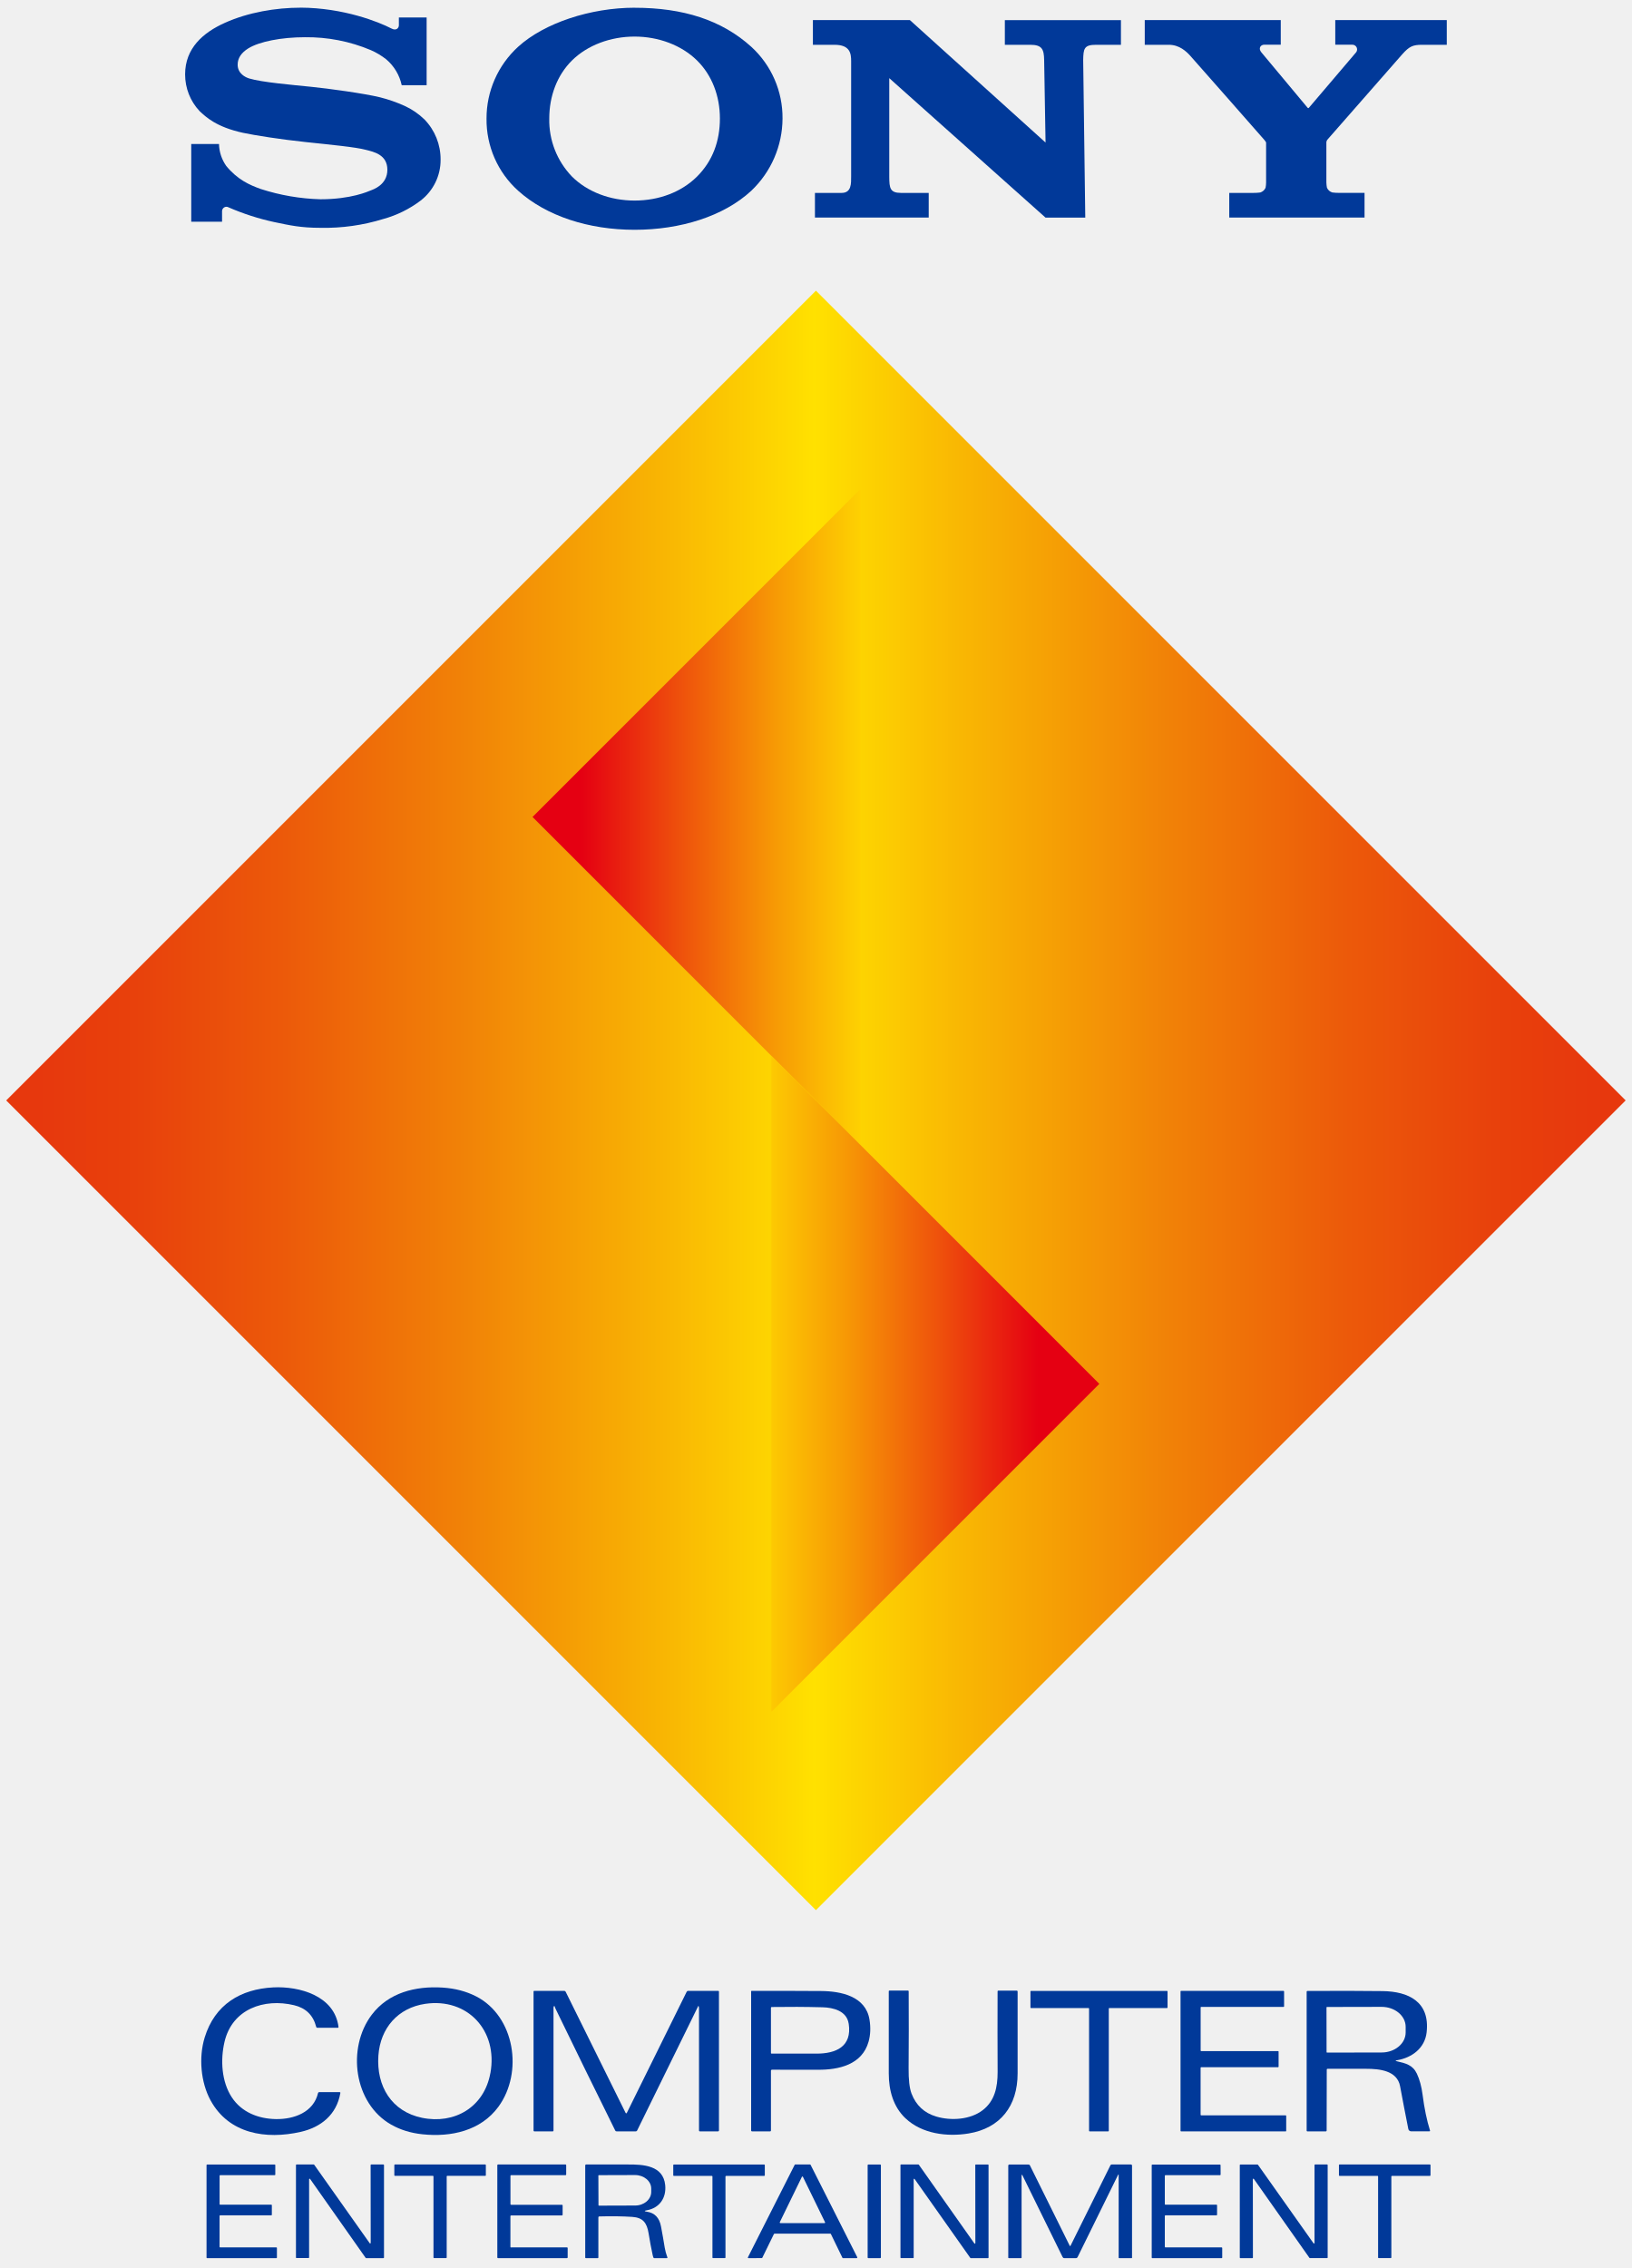
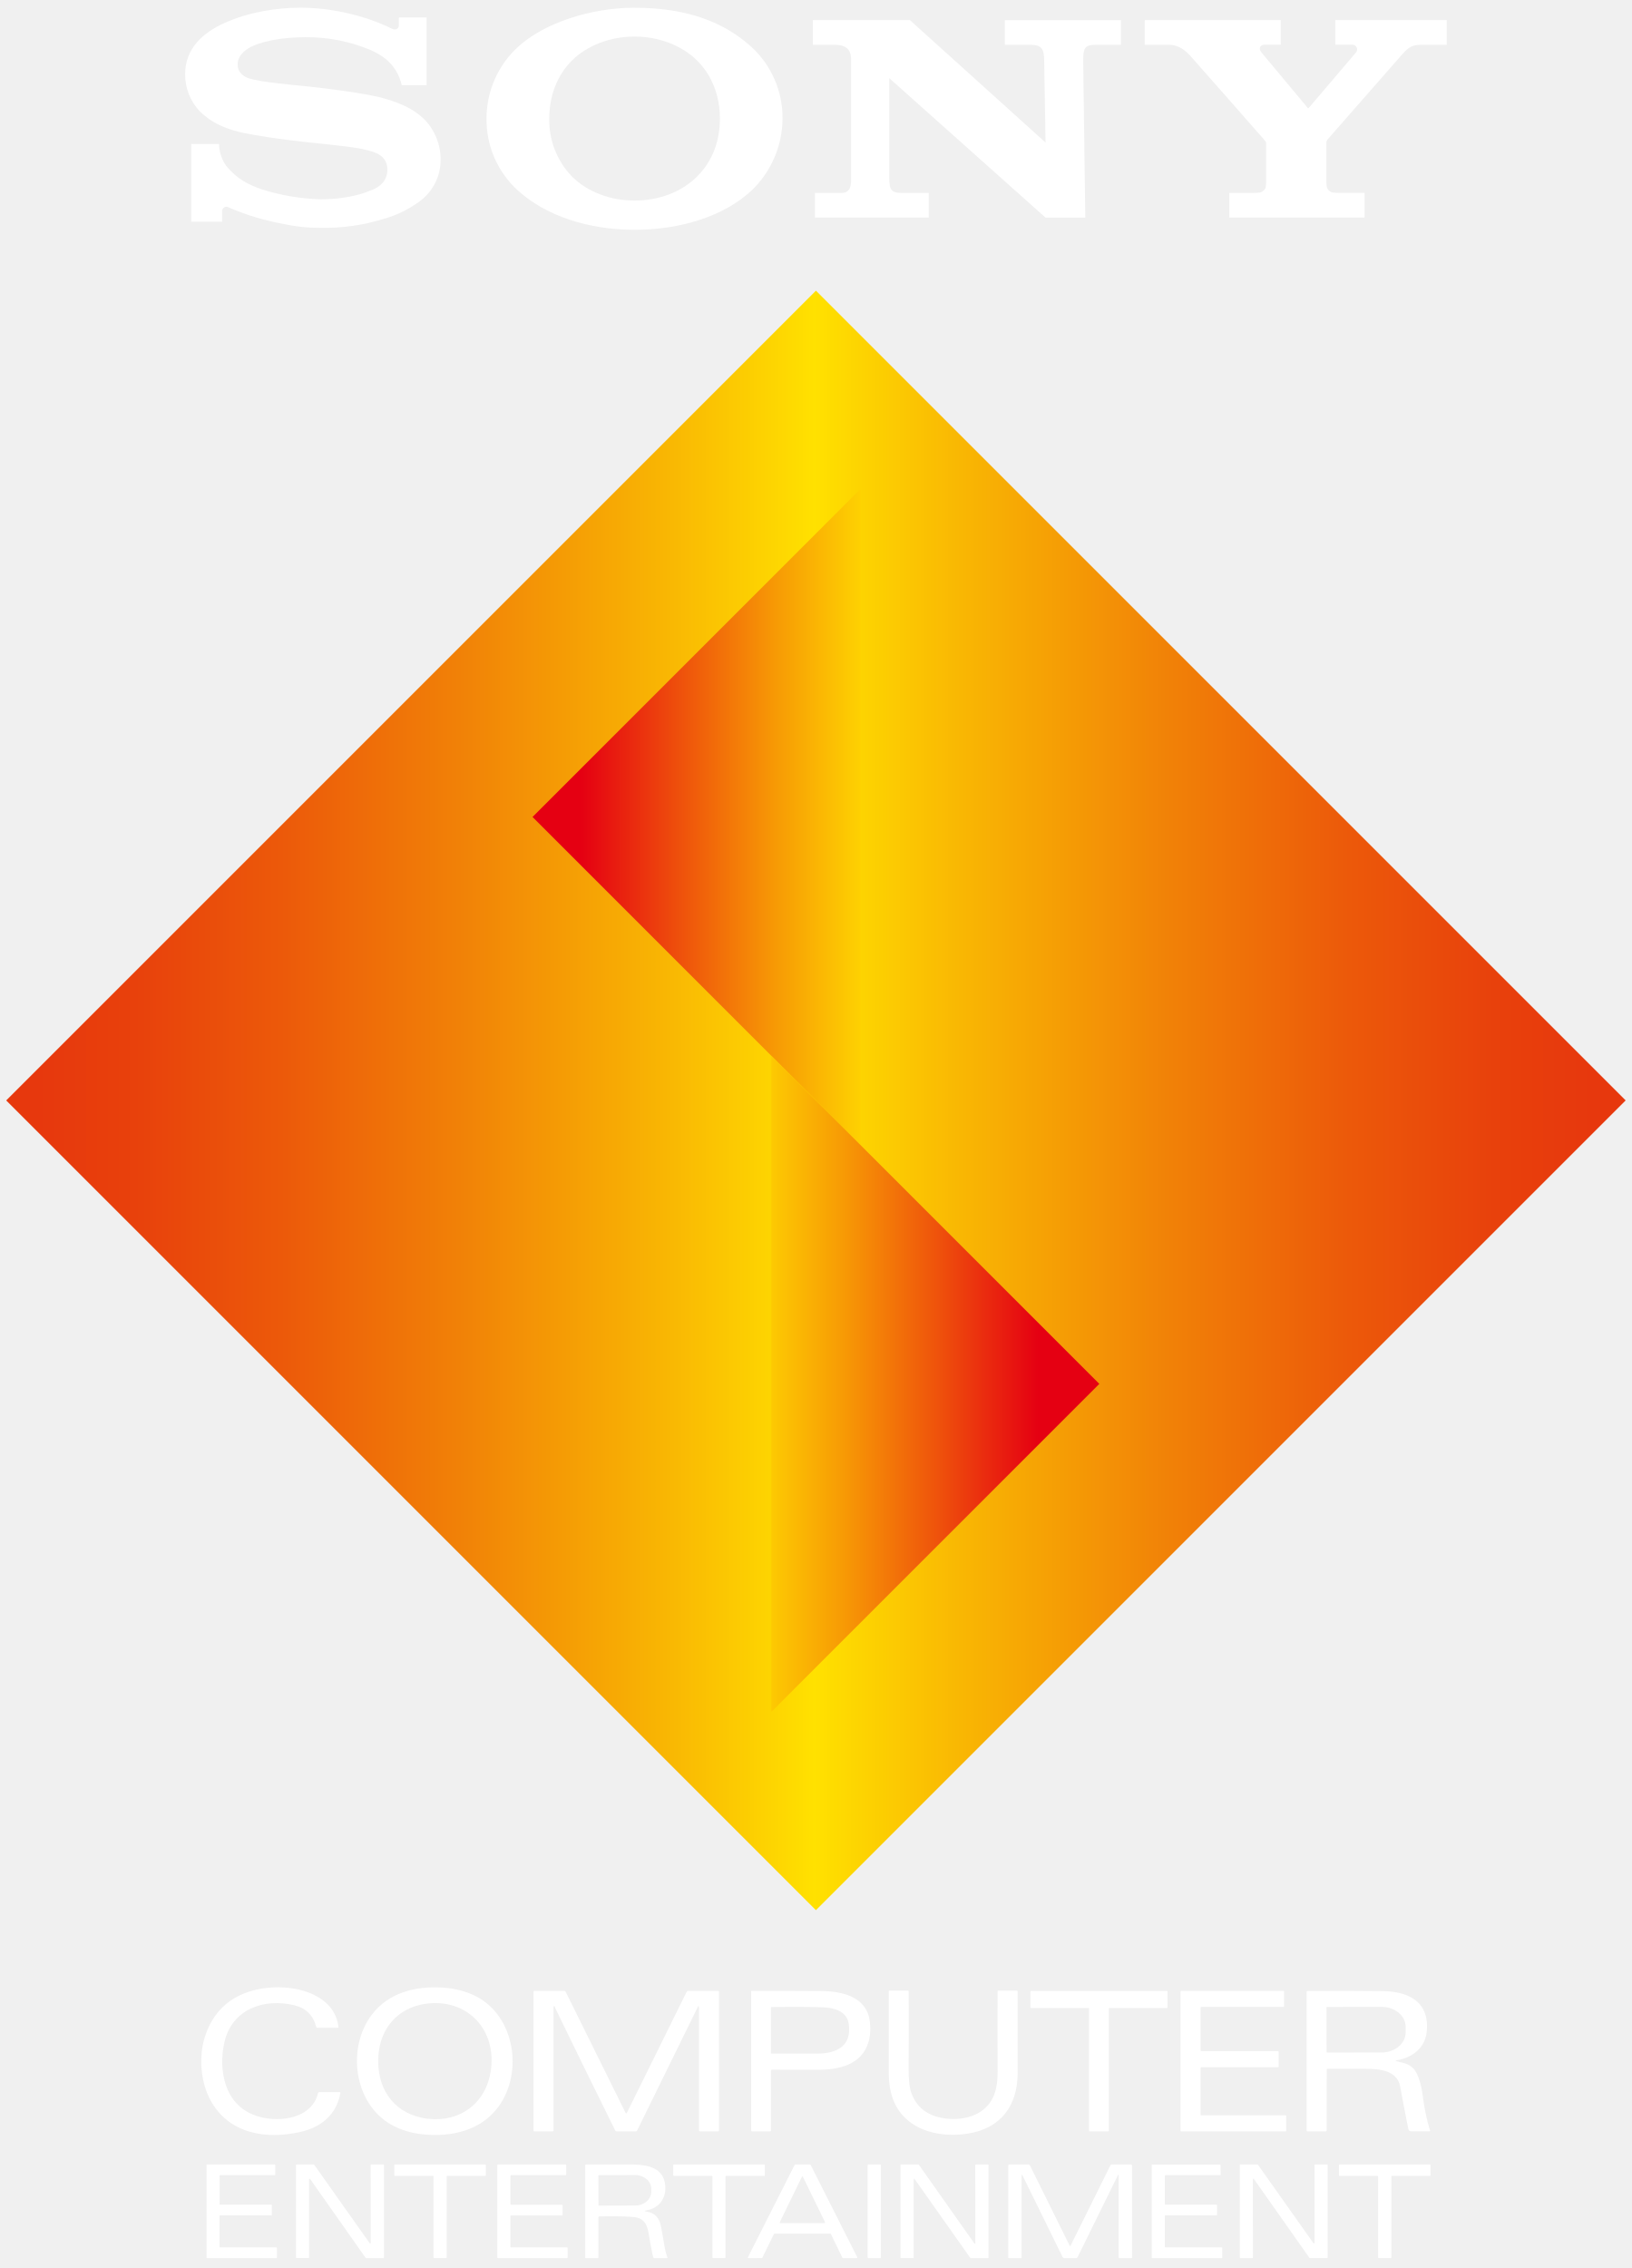
- <svg xmlns="http://www.w3.org/2000/svg" xmlns:xlink="http://www.w3.org/1999/xlink" id="Capa_1" data-name="Capa 1" viewBox="0 0 431 599">
+ <svg xmlns="http://www.w3.org/2000/svg" xmlns:xlink="http://www.w3.org/1999/xlink" viewBox="0 0 431 599">
  <defs>
    <style>
      .cls-1 {
        fill: url(#Degradado_sin_nombre_3);
      }
- 
      .cls-1, .cls-2, .cls-3, .cls-4 {
        stroke-width: 0px;
      }
- 
      .cls-2 {
        fill: url(#Degradado_sin_nombre_2);
      }
- 
      .cls-3 {
        fill: url(#Degradado_sin_nombre_3-2);
      }
- 
      .cls-4 {
-         fill: #013999;
+         fill: #fff;
      }
    </style>
-     <linearGradient id="Degradado_sin_nombre_2" data-name="Degradado sin nombre 2" x1="642.74" y1="651.15" x2="691.73" y2="651.15" gradientTransform="translate(-5609.8 5975.49) scale(8.73 -8.73)" gradientUnits="userSpaceOnUse">
+     <linearGradient id="Degradado_sin_nombre_2" x1="642.74" y1="651.15" x2="691.73" y2="651.15" gradientTransform="translate(-5609.8 5975.49) scale(8.73 -8.73)" gradientUnits="userSpaceOnUse">
      <stop offset="0" stop-color="#e7380d" />
      <stop offset=".02" stop-color="#e7380d" />
      <stop offset=".08" stop-color="#e8410c" />
      <stop offset=".17" stop-color="#ec590a" />
      <stop offset=".28" stop-color="#f18107" />
      <stop offset=".41" stop-color="#f9b703" />
      <stop offset=".5" stop-color="#ffe100" />
      <stop offset=".59" stop-color="#f9b703" />
      <stop offset=".72" stop-color="#f18107" />
      <stop offset=".83" stop-color="#ec590a" />
      <stop offset=".92" stop-color="#e8410c" />
      <stop offset=".98" stop-color="#e7380d" />
      <stop offset="1" stop-color="#e7380d" />
    </linearGradient>
-     <linearGradient id="Degradado_sin_nombre_3" data-name="Degradado sin nombre 3" x1="671.95" y1="659.53" x2="658.87" y2="659.53" gradientTransform="translate(-5609.8 5973.76) scale(8.73 -8.73)" gradientUnits="userSpaceOnUse">
+     <linearGradient id="Degradado_sin_nombre_3" x1="671.95" y1="659.53" x2="658.87" y2="659.53" gradientTransform="translate(-5609.8 5973.76) scale(8.73 -8.73)" gradientUnits="userSpaceOnUse">
      <stop offset=".2" stop-color="#fd0" />
      <stop offset=".28" stop-color="#fdca02" />
      <stop offset=".45" stop-color="#f79a05" />
      <stop offset=".68" stop-color="#ee4e0c" />
      <stop offset=".9" stop-color="#e50012" />
    </linearGradient>
-     <linearGradient id="Degradado_sin_nombre_3-2" data-name="Degradado sin nombre 3" x1="-5826.07" y1="7690.8" x2="-5839.15" y2="7690.8" gradientTransform="translate(-50690.39 -66779.02) rotate(-180) scale(8.73 -8.73)" xlink:href="#Degradado_sin_nombre_3" />
+     <linearGradient id="Degradado_sin_nombre_3-2" x1="-5826.07" y1="7690.8" x2="-5839.15" y2="7690.8" gradientTransform="translate(-50690.39 -66779.02) rotate(-180) scale(8.73 -8.73)" xlink:href="#Degradado_sin_nombre_3" />
  </defs>
  <g>
-     <path id="path5844" class="cls-2" d="m429.36,290.63L215.5,76.77,1.64,290.63l213.86,213.86,213.86-213.86Z" />
-     <path id="path5857" class="cls-1" d="m227.26,302.39v-173.23l-86.61,86.61,86.61,86.61Z" />
-     <path id="path5870" class="cls-3" d="m203.74,278.87v173.23l86.61-86.61-86.61-86.61Z" />
+     <path class="cls-2" d="m429.36,290.63L215.5,76.77,1.64,290.63l213.86,213.86,213.86-213.86Z" />
+     <path class="cls-1" d="m227.26,302.39v-173.23l-86.61,86.61,86.61,86.61Z" />
+     <path class="cls-3" d="m203.74,278.87v173.23l86.61-86.61-86.61-86.61Z" />
  </g>
  <g>
    <path class="cls-4" d="m302.35,5.31v6.52h6.37c2.78,0,4.6,1.75,5.64,2.89.83.93,19.16,21.71,19.6,22.26.44.55.44.55.44.9v10.3c0,.47-.05.94-.14,1.41-.26.6-.78,1.06-1.41,1.25-.6.08-1.21.11-1.81.11h-6.37s0,6.51,0,6.51h35.73v-6.52h-6.72c-.6,0-1.2-.03-1.8-.11-.63-.19-1.15-.65-1.41-1.25-.09-.46-.14-.93-.15-1.41v-10.29c-.04-.34.05-.68.24-.96l19.83-22.62c1.82-2.03,2.77-2.47,5.15-2.47h6.58v-6.52h-29.45v6.5h4.44c.69-.04,1.28.48,1.32,1.17.02.3-.07.59-.25.83-.09.13-12.33,14.52-12.48,14.66s-.25.11-.37-.05c-.11-.15-12.2-14.62-12.2-14.62-.85-1.05-.19-2,.81-2h4.33v-6.5h-35.92Z" />
    <path class="cls-4" d="m214.7,5.31v6.52h5.7c4.12,0,4.4,2.29,4.4,4.29v30.5c0,1.83.11,4.33-2.52,4.33h-7.04v6.51h30.05v-6.51h-7.33c-2.93,0-3.06-1.34-3.09-4.18v-26.13l41.27,36.83h10.5l-.55-41.59c.05-3.04.24-4.05,3.39-4.05h6.58v-6.51h-30.66v6.51h6.73c3.09,0,3.61,1.19,3.65,4.05l.37,21.77L240.32,5.31h-25.62Z" />
    <path class="cls-4" d="m79.38,2.03c-6.46,0-13.79,1.21-19.99,4-5.79,2.59-10.5,6.74-10.5,13.62,0,3.61,1.36,7.08,3.83,9.7,1.67,1.55,4.37,4.17,11.42,5.72,3.15.67,9.89,1.74,16.6,2.45,6.71.71,13.22,1.33,15.88,2.05,2.12.54,5.69,1.27,5.69,5.27s-3.75,5.2-4.41,5.46c-.65.26-5.16,2.33-13.25,2.33-5.36-.15-10.67-1.06-15.77-2.71-3.02-1.08-6.18-2.5-9.14-6.11-1.19-1.7-1.85-3.71-1.9-5.78h-7.33v20.53h8.14v-2.78c0-.64.51-1.16,1.15-1.17.21,0,.42.06.61.17,3.84,1.67,7.83,2.96,11.92,3.85,4.28.89,7.04,1.54,12.36,1.54,5.61.11,11.2-.68,16.57-2.34,3.56-.98,6.9-2.63,9.84-4.86,3.35-2.58,5.3-6.57,5.27-10.8.03-3.96-1.5-7.78-4.26-10.62-1.53-1.49-3.31-2.7-5.25-3.59-2.09-.94-4.26-1.7-6.48-2.26-4.23-1.03-13.72-2.33-18.25-2.78-4.76-.49-13.02-1.18-16.32-2.2-1-.31-3.04-1.28-3.04-3.65,0-1.69.93-3.11,2.77-4.27,2.93-1.83,8.83-2.97,14.99-2.97,5.96-.07,11.87,1.08,17.37,3.39,1.48.64,2.86,1.47,4.13,2.47,2.07,1.76,3.5,4.16,4.07,6.81h6.58V4.62h-7.33v2.07c0,.67-.67,1.55-2,.82-3.31-1.72-12.6-5.44-23.99-5.49h0Z" />
    <path class="cls-4" d="m167.6,2.04c-11.55,0-23.81,4-30.74,10.3-5.34,4.87-8.38,11.76-8.36,18.99-.08,7.26,2.96,14.2,8.36,19.05,7.47,6.71,18.66,10.31,30.75,10.31s23.54-3.56,30.82-10.31c5.23-4.96,8.21-11.84,8.25-19.05.07-7.21-2.93-14.11-8.25-18.97-7.82-7.09-18.05-10.31-30.82-10.31h0Zm0,7.62c6.32,0,12.4,2.27,16.5,6.31,3.97,3.91,6.04,9.42,6.04,15.33s-1.89,11.2-6.04,15.33c-4.15,4.13-10.1,6.34-16.5,6.34s-12.43-2.26-16.53-6.34c-3.96-4.11-6.12-9.62-6-15.33,0-5.88,2.05-11.42,6-15.33,4.1-4.05,10.21-6.31,16.53-6.31h0Z" />
  </g>
  <g>
    <path class="cls-4" d="m59.29,539.31c-1.1,4.72-.79,10.47,1.94,14.62,2.58,3.93,7,5.67,11.64,5.74,4.77.08,9.95-1.79,11.13-6.88.04-.16.14-.24.3-.24h5.37c.18,0,.25.09.22.27-1.01,5.73-5.15,9.02-10.48,10.23-9.16,2.08-18.97.53-23.8-8.33-2.6-4.76-3.16-11.36-1.55-16.6,2.67-8.72,9.5-12.79,18.1-13.23,6.86-.35,16.23,2.17,17.25,10.48,0,.09-.06.17-.14.18,0,0-.01,0-.02,0h-5.42c-.17,0-.28-.08-.32-.25-.79-3.07-2.74-4.97-5.85-5.71-7.89-1.88-16.34.98-18.37,9.71Z" />
    <path class="cls-4" d="m125.74,527.25c10.26,5.28,12.51,20.11,5.91,29.15-4.65,6.36-12.52,8.09-20.11,7.28-3.08-.33-5.82-1.18-8.23-2.55-9.86-5.6-11.77-20.22-5.12-29.02,4.42-5.84,11.56-7.63,18.72-7.17,3.29.21,6.24.99,8.83,2.32Zm3.79,20.25c2.02-11.23-6.07-19.9-17.21-18.27-7.22,1.06-11.87,6.41-12.38,13.66-.57,8.09,3.49,14.79,11.52,16.44,8.56,1.77,16.44-2.78,18.06-11.83Z" />
    <path class="cls-4" d="m184.51,529.81s-.04-.04-.06-.03c-.01,0-.02.01-.03.03l-16.14,32.88c-.07.15-.19.22-.36.22h-5.08c-.16,0-.28-.07-.35-.22-5.35-10.82-10.6-21.52-15.74-32.12-.09-.19-.18-.41-.25-.63-.06-.2-.14-.2-.23-.01-.06.11-.08.23-.08.35-.02,10.99-.02,21.78,0,32.38,0,.17-.08.26-.25.26h-4.76c-.17,0-.26-.09-.26-.26v-36.68c0-.11.06-.17.17-.17h7.94c.17,0,.29.08.37.23l15.79,31.91c.14.28.28.28.41,0l15.75-31.88c.09-.17.22-.26.41-.26h7.96c.09,0,.17.08.17.17h0v36.67c0,.17-.09.26-.26.26h-4.77c-.16,0-.24-.08-.24-.24,0-10.61,0-21.37,0-32.29,0-.2-.04-.39-.11-.57Z" />
    <path class="cls-4" d="m203.62,546.94v15.75c0,.15-.07.22-.22.22h-4.75c-.17,0-.26-.08-.26-.26v-36.71c-.01-.07.04-.13.11-.13h0c5.94-.02,12.07,0,18.4.04,5.18.04,11.74,1.34,12.75,7.55.34,2.09.26,4.03-.24,5.81-1.72,6.13-7.9,7.46-13.34,7.43-4.11-.02-8.16-.03-12.15-.01-.2,0-.3.1-.3.31Zm20.53-12.47c-.51-3.41-4.13-4.26-6.89-4.33-4.53-.12-8.99-.14-13.39-.07-.17,0-.25.09-.25.26v11.9c0,.08.06.15.15.15,3.96,0,7.94,0,11.92,0,5.04,0,9.39-1.81,8.47-7.91Z" />
    <path class="cls-4" d="m239.16,559.47c-3.24-3.06-4.42-7.38-4.42-11.85,0-7.14,0-14.38,0-21.71,0-.12.06-.18.18-.18h4.85c.15,0,.23.08.23.23.04,7.02.03,13.78-.02,20.26-.03,3.05.23,5.29.77,6.71,1.19,3.1,3.36,5.13,6.53,6.07,3.89,1.16,9,.85,12.29-1.7,3.12-2.41,3.93-5.99,3.92-10.07-.03-7.05-.04-14.15-.01-21.31,0-.1.08-.18.18-.18h4.87c.13,0,.24.11.24.25,0,0,0,0,0,0,0,7.09,0,14.3,0,21.61,0,8.6-4.54,14.48-12.95,15.87-5.72.94-12.33.08-16.64-3.99Z" />
    <path class="cls-4" d="m287.5,530.34h-15.2c-.08,0-.14-.06-.14-.14h0v-4.24c0-.08.06-.14.14-.14h35.93c.08,0,.14.06.14.14v4.24c0,.08-.07.14-.15.14h-15.23c-.08,0-.14.07-.14.15v32.28c0,.08-.06.14-.14.14h-4.93c-.08,0-.14-.06-.14-.14h0v-32.29c0-.08-.06-.14-.14-.14Z" />
    <path class="cls-4" d="m337.7,541.88v3.94c0,.08-.06.15-.14.15h-20.31c-.08,0-.15.07-.15.15v12.41c0,.08.07.15.15.15h22.31c.08,0,.15.07.15.15h0v3.94c.01.08-.05.15-.13.15h-27.63c-.08,0-.15-.07-.15-.15h0v-36.81c0-.08.07-.15.15-.15h27.05c.08,0,.15.07.15.15v3.93c0,.08-.06.15-.14.15h-21.75c-.08,0-.15.06-.15.14h0s0,11.39,0,11.39c0,.08.07.15.15.15h20.3c.08,0,.15.07.15.15Z" />
    <path class="cls-4" d="m368.95,544.13c-.46.08-.46.17,0,.27,2.31.53,4.19.98,5.27,3.27.73,1.55,1.23,3.41,1.51,5.57.47,3.65,1.12,6.79,1.95,9.41.05.17,0,.25-.18.25h-4.79c-.37,0-.68-.26-.75-.63-.8-4-1.52-7.76-2.17-11.27-.77-4.17-5.47-4.61-8.94-4.61-3.25,0-6.65,0-10.2,0-.16,0-.23.08-.23.24l-.03,16.02c0,.18-.09.27-.27.27h-4.78c-.16,0-.23-.08-.23-.24v-36.6c0-.17.08-.25.25-.25,7.9-.04,14.51-.03,19.84.04,6.73.09,12.52,2.76,11.6,10.89-.47,4.15-3.84,6.7-7.83,7.37Zm-18.6-13.94l.02,11.79c0,.07.06.13.12.13l14.43-.03c3.51,0,6.35-2.38,6.34-5.3v-1.47c0-2.92-2.85-5.28-6.36-5.28h0l-14.43.03c-.07,0-.12.06-.12.13Z" />
    <path class="cls-4" d="m58.13,582.27h13.52c.08,0,.15.07.15.15v2.52c0,.08-.06.15-.14.15h-13.52c-.08,0-.15.07-.15.15v8.17c0,.08.07.15.15.15h14.85c.08,0,.15.07.15.15v2.54c0,.08-.07.15-.15.15h-18.29c-.08,0-.15-.07-.15-.15v-24.43c0-.08.07-.15.15-.15h17.86c.08,0,.15.07.15.15v2.51c0,.08-.06.15-.14.15h-14.42c-.08,0-.15.07-.15.15v7.51c0,.08.06.15.14.15h0Z" />
    <path class="cls-4" d="m98.04,571.66h3.23c.08,0,.15.07.15.15v24.43c0,.08-.07.15-.15.15h-4.58s-.09-.03-.12-.07l-14.67-20.84c-.05-.07-.14-.08-.2-.04-.04.03-.06.07-.06.12v20.66c0,.08-.07.15-.15.15h-3.17c-.08.01-.15-.05-.15-.13v-24.43c0-.08.07-.15.15-.15h4.54s.09.02.12.06l14.67,20.74c.05.07.14.08.2.04.04-.03.06-.08.06-.13l-.02-20.56c0-.08.07-.15.15-.15Z" />
    <path class="cls-4" d="m117.98,574.82v21.41c0,.08-.07.15-.15.15h-3.19c-.08,0-.15-.07-.15-.16v-21.41c0-.08-.07-.15-.15-.15h-10.04c-.08,0-.15-.06-.15-.15v-2.7c0-.08.07-.15.15-.15h23.87c.08,0,.15.07.15.15v2.7c.01.08-.05.15-.14.15h-10.06c-.08,0-.15.07-.15.16h0Z" />
    <path class="cls-4" d="m134.99,593.55h14.77c.1,0,.17.08.17.18h0v2.48c0,.1-.07.18-.17.18h-18.24c-.1,0-.17-.08-.17-.18v-24.37c0-.1.08-.18.17-.18h17.85c.1,0,.17.08.17.18v2.46c0,.1-.07.18-.16.18h-14.39c-.1,0-.17.08-.17.18h0v7.46c0,.1.07.18.16.18h13.45c.1,0,.17.08.17.18v2.46c0,.1-.08.18-.18.18h-13.44c-.1,0-.17.08-.17.18h0v8.12c0,.1.07.18.17.18Z" />
    <path class="cls-4" d="m170.89,583.74c-.79.15-.79.28,0,.4,2.03.3,3.26,1.59,3.69,3.87.36,1.89.69,3.77.99,5.64.14.83.37,1.67.69,2.52.06.15,0,.22-.15.22h-3.32c-.09,0-.16-.04-.2-.13-.09-.2-.16-.46-.23-.78-.38-1.75-.73-3.62-1.05-5.62-.45-2.8-1.49-4.17-4.34-4.36-2.6-.17-5.49-.21-8.66-.12-.18,0-.27.1-.27.28v10.57c0,.09-.07.16-.15.16h-3.17c-.09.01-.15-.06-.15-.14v-24.34c0-.14.11-.25.25-.25,0,0,0,0,0,0,3.64.02,7.31.02,11,0,4.08-.03,9.34.24,9.87,5.43.35,3.43-1.53,6.05-4.81,6.66Zm-12.85-9.13l.03,7.81c0,.06.05.11.11.11l9.57-.03c2.36,0,4.26-1.62,4.25-3.61h0v-.86c0-1.98-1.92-3.58-4.28-3.58l-9.57.03c-.06,0-.11.05-.12.12,0,0,0,0,0,0Z" />
    <path class="cls-4" d="m191.61,574.82v21.41c0,.08-.07.15-.15.15h-3.14c-.08,0-.15-.06-.15-.14v-21.42c0-.08-.07-.15-.15-.15h-10.05c-.08,0-.15-.06-.15-.15v-2.7c0-.08.06-.15.15-.15h23.88c.08,0,.15.07.15.15v2.7c0,.08-.07.15-.15.15h-10.08c-.08,0-.15.07-.15.16h0Z" />
    <path class="cls-4" d="m204.41,590.02l-3.07,6.27c-.03.05-.08.09-.14.09l-3.52.02c-.09,0-.16-.07-.16-.15,0-.03,0-.05.02-.08l12.35-24.42c.03-.05.08-.09.14-.09h3.92c.06,0,.11.04.14.09l12.33,24.41c.04.08,0,.17-.07.21-.02.01-.05.02-.07.02h-3.64c-.06,0-.11-.03-.14-.09l-3.05-6.28c-.03-.05-.08-.09-.14-.09h-14.74c-.06,0-.11.03-.14.09Zm1.55-3.1c-.04.07,0,.16.06.2.02.01.04.02.06.02h11.71c.08,0,.15-.07.14-.15,0-.02,0-.05-.02-.07l-5.85-12.01c-.03-.07-.12-.11-.19-.07-.03.01-.06.04-.07.07l-5.85,12.01Z" />
    <path class="cls-4" d="m229.33,571.67h3.16c.09,0,.17.08.17.17v24.38c0,.09-.08.17-.17.17h-3.16c-.09,0-.17-.08-.17-.17v-24.38c0-.09.08-.17.17-.17Z" />
    <path class="cls-4" d="m257.61,592.46l-.02-20.66c0-.07.06-.13.13-.13h3.24c.07,0,.13.06.13.13v24.46c0,.07-.06.13-.14.13h-4.57s-.08-.03-.11-.06l-14.71-20.84c-.04-.06-.13-.07-.19-.03-.03.02-.05.06-.05.1v20.69c0,.07-.05.13-.12.13h-3.24c-.07,0-.13-.06-.13-.14v-24.45c0-.07.06-.13.13-.13h4.6s.08.02.11.05l14.69,20.82c.04.06.13.07.19.03.03-.02.05-.06.05-.1Z" />
    <path class="cls-4" d="m295.47,574.54c0-.31-.07-.32-.21-.05l-10.65,21.64c-.09.17-.22.26-.42.26h-3.1c-.2,0-.34-.1-.43-.27l-10.65-21.67c-.03-.05-.09-.07-.14-.04-.03.02-.05.05-.05.09v21.77c0,.08-.04.12-.11.12h-3.28c-.07,0-.13-.05-.13-.12v-24.27c0-.22.11-.33.32-.33h5.01c.18,0,.32.08.4.25l10.51,21.22c.03.06.1.08.15.06.02-.01.04-.03.05-.06l10.55-21.28c.06-.12.18-.2.31-.2h5.07c.21,0,.32.11.32.33v24.28c0,.08-.04.13-.12.13h-3.28c-.07,0-.13-.06-.13-.14v-21.72Z" />
    <path class="cls-4" d="m307.65,574.62v7.51c0,.08.06.15.14.15h13.51c.08,0,.15.07.15.15v2.51c0,.08-.07.15-.15.15h-13.5c-.08,0-.15.07-.15.15v8.17c0,.08.06.15.14.15h14.87c.08,0,.15.07.15.15v2.54c0,.08-.06.15-.14.15h-18.33c-.08,0-.15-.07-.15-.15v-24.42c0-.08.07-.15.15-.15h17.88c.08,0,.15.06.15.14l.02,2.51c0,.08-.07.15-.15.15h-14.43c-.08,0-.15.07-.15.15Z" />
    <path class="cls-4" d="m347.31,571.66h3.21c.08,0,.14.07.14.15v24.43c0,.08-.06.14-.14.14h-4.56s-.09-.02-.11-.05l-14.69-20.86c-.05-.06-.13-.08-.2-.03-.04.03-.06.07-.06.12l.02,20.69c0,.08-.06.14-.14.14h-3.19c-.08,0-.14-.06-.14-.14v-24.44c0-.08.06-.14.14-.14h4.54s.09.02.11.05l14.69,20.76c.05.06.13.08.2.03.04-.03.06-.07.06-.11v-20.59c-.01-.08.05-.14.13-.14Z" />
    <path class="cls-4" d="m363.86,574.67h-10.07c-.08,0-.15-.07-.15-.15v-2.71c0-.08.07-.15.15-.15h23.88c.08,0,.15.07.15.15v2.71c0,.08-.07.15-.15.15h-10.04c-.08,0-.15.07-.15.15h0v21.41c0,.08-.07.15-.15.15h-3.2c-.08,0-.15-.06-.15-.14v-21.43c0-.08-.07-.15-.15-.15h0Z" />
  </g>
</svg>
